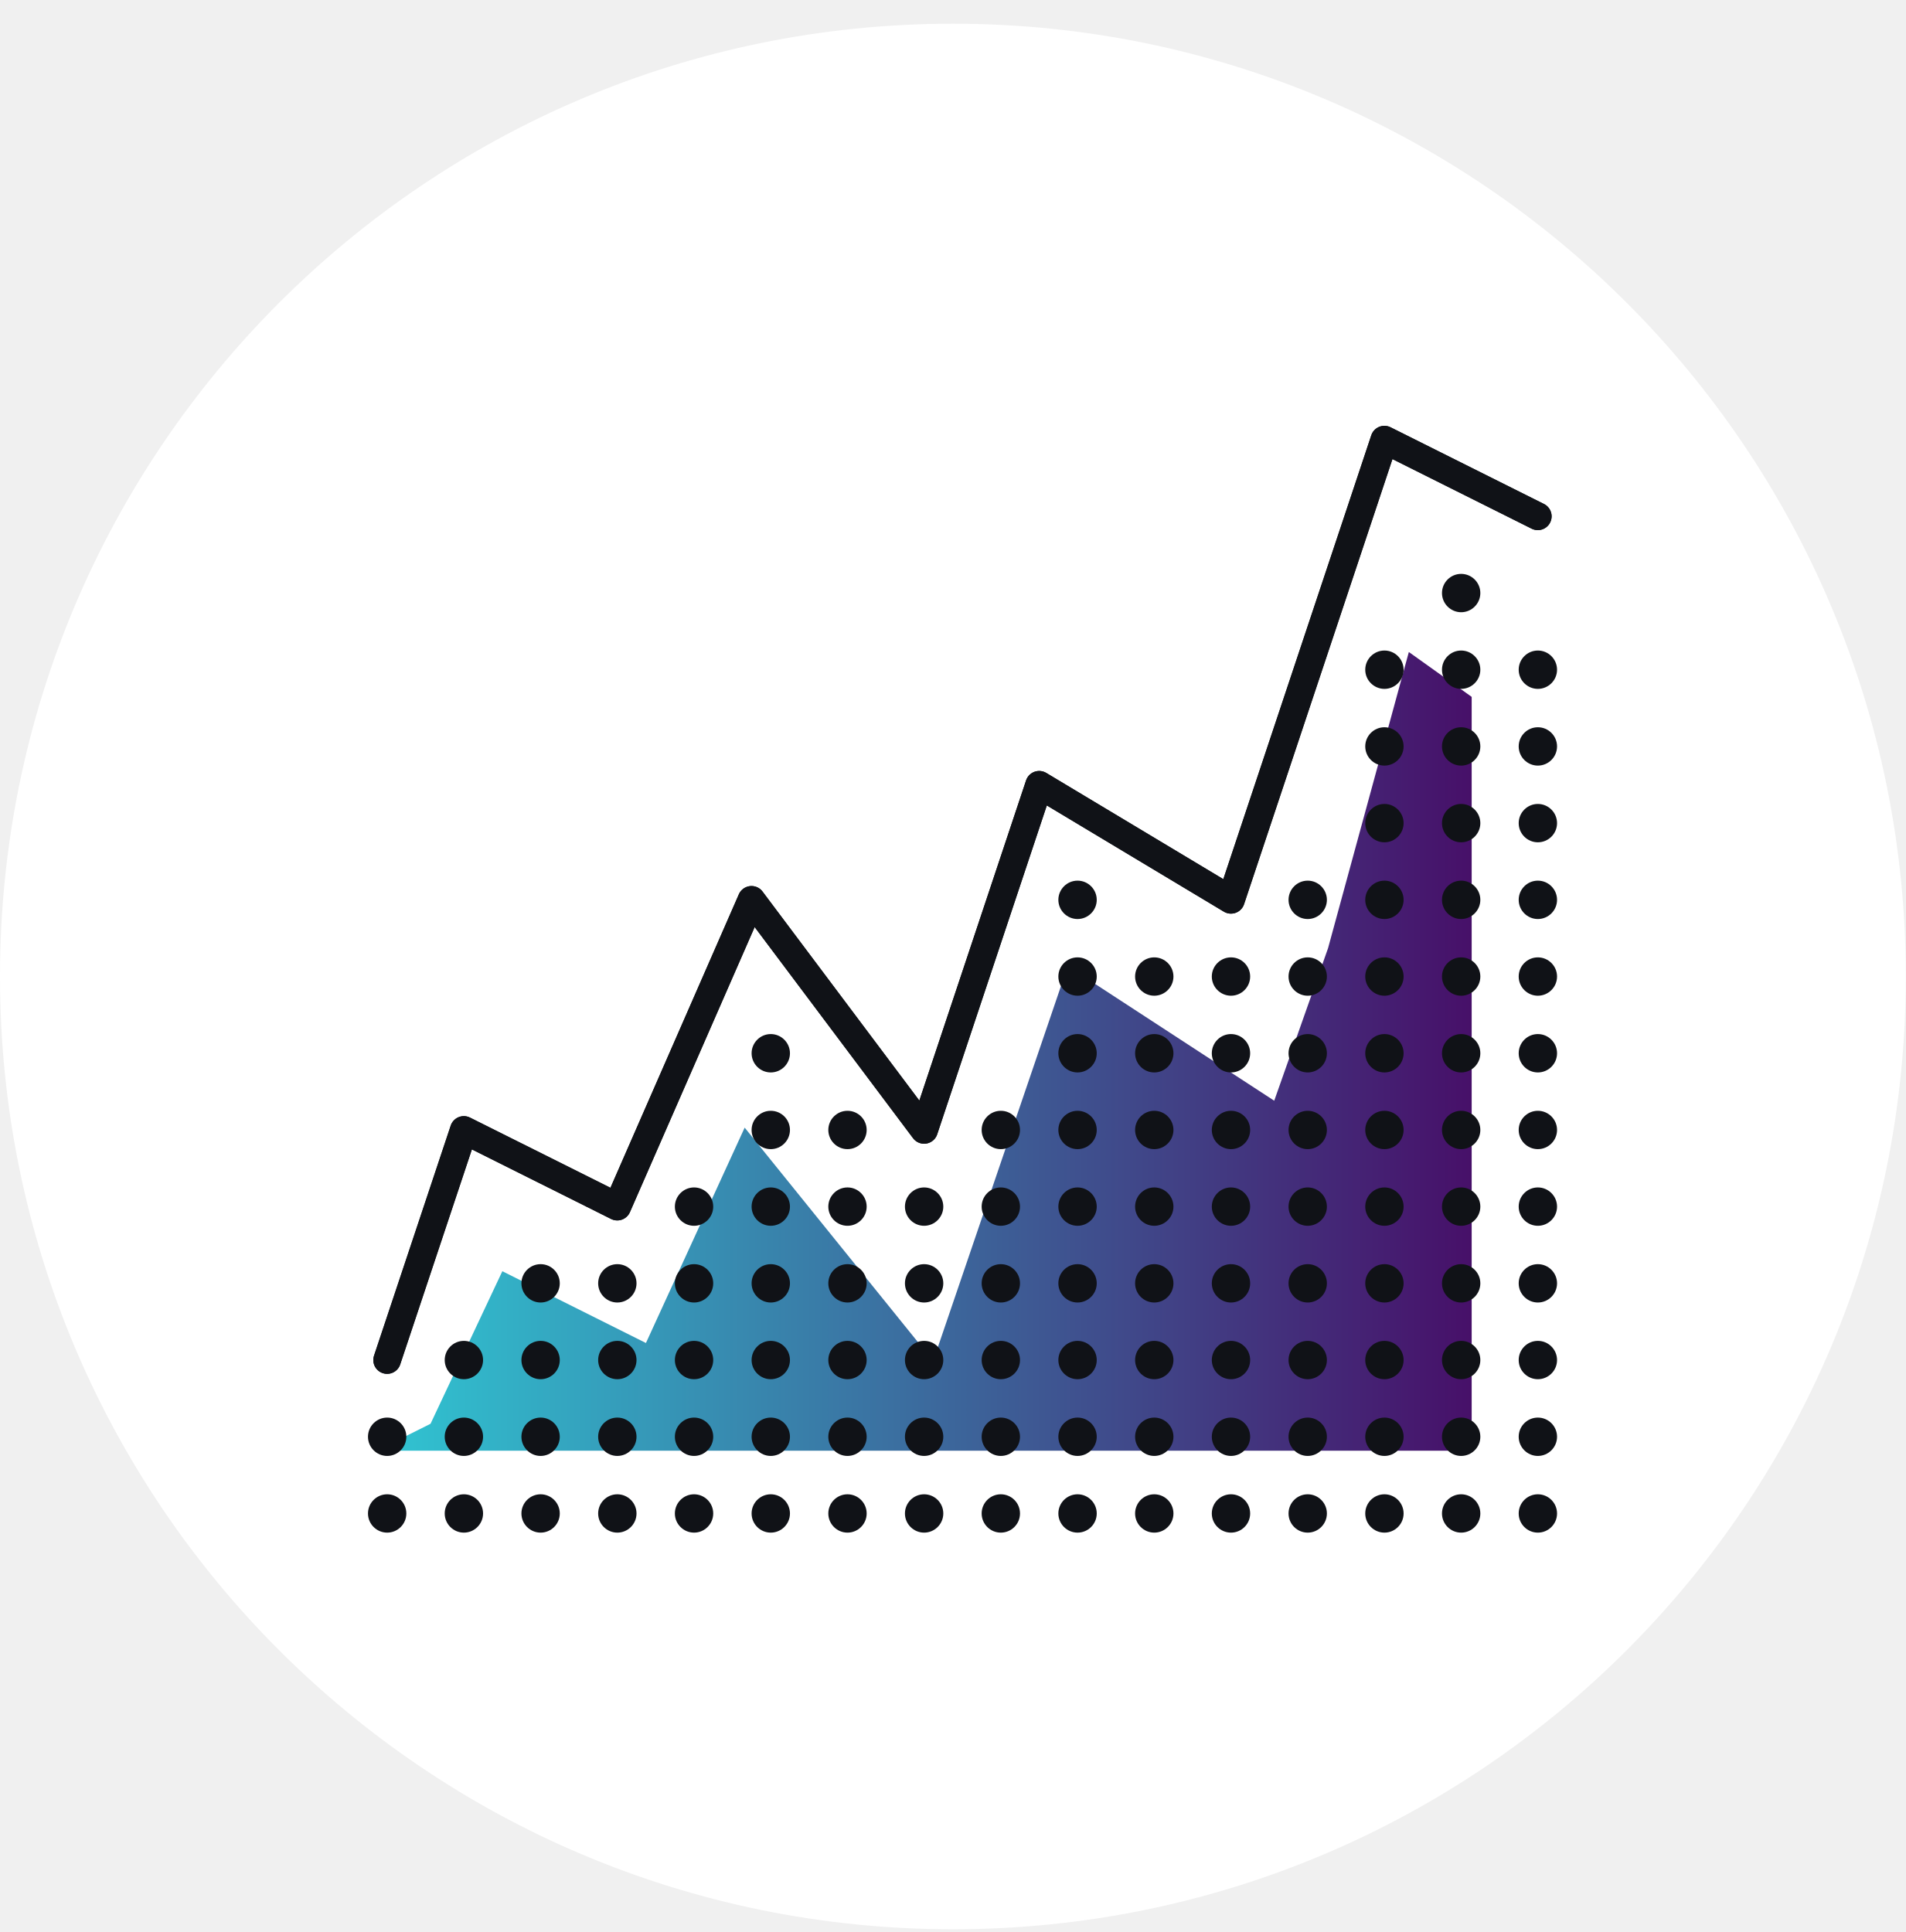
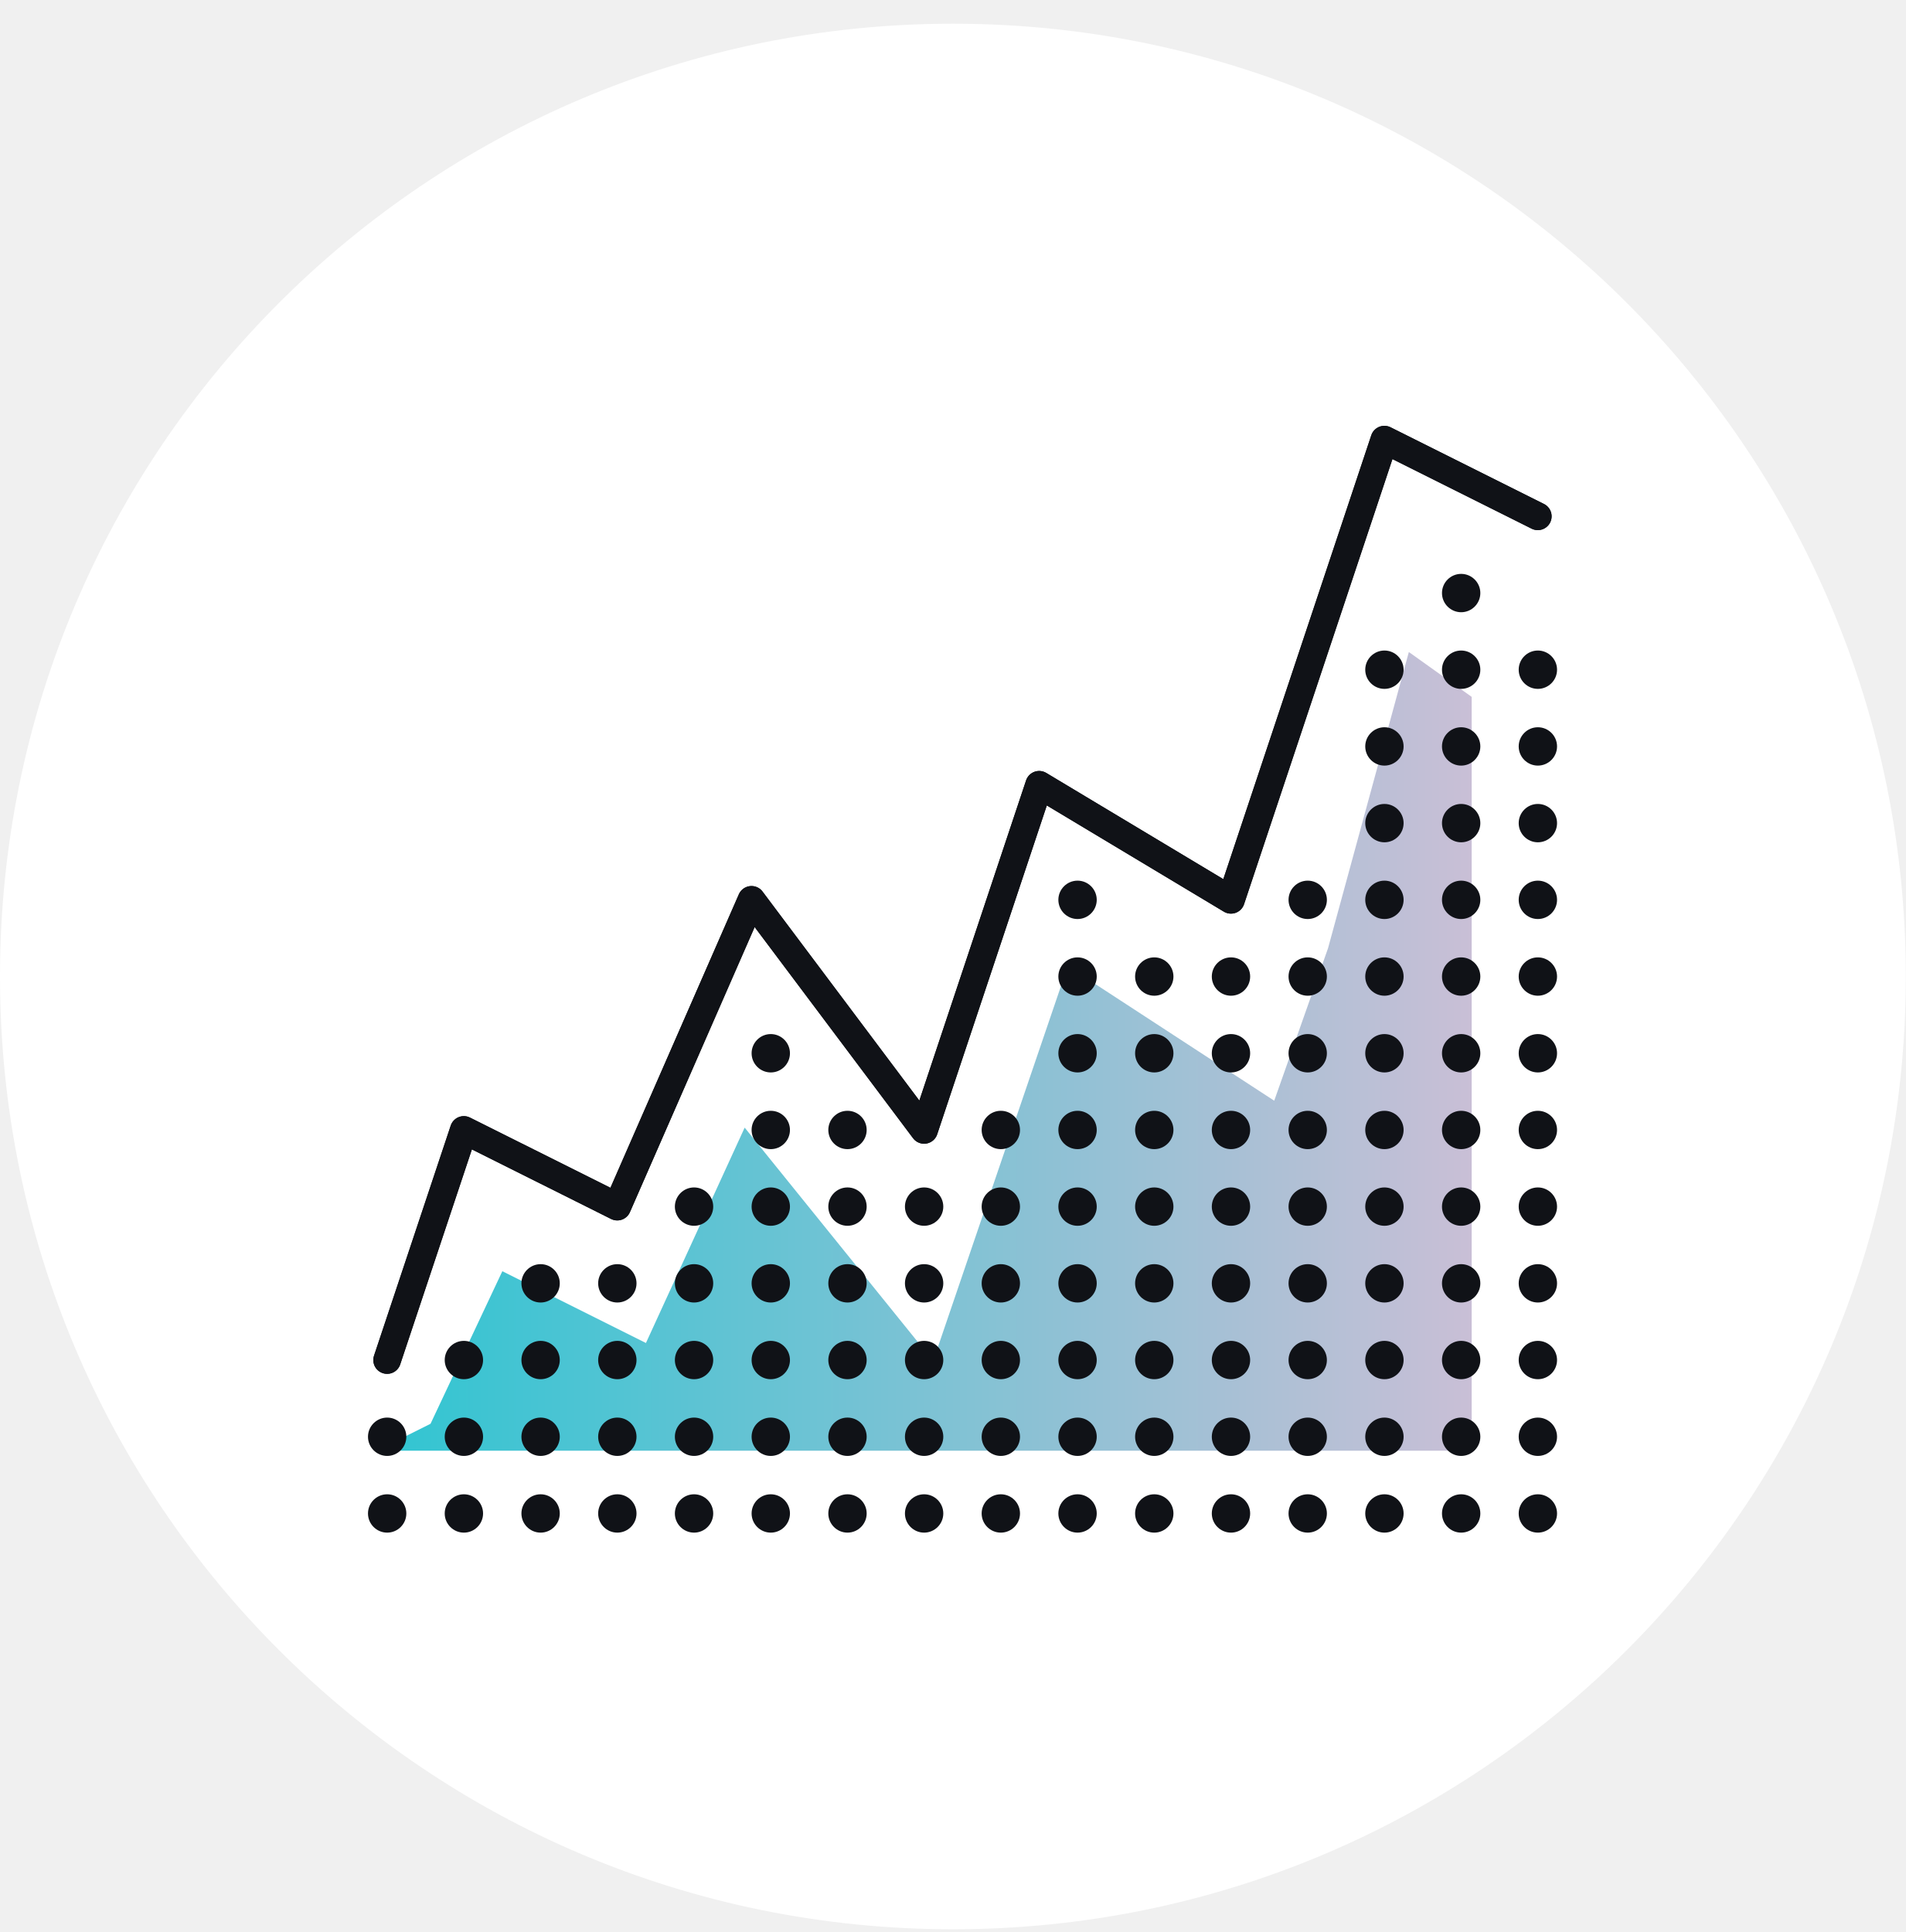
<svg xmlns="http://www.w3.org/2000/svg" width="72" height="73" viewBox="0 0 72 73" fill="none">
  <path fill-rule="evenodd" clip-rule="evenodd" d="M36 0.896C55.882 0.896 72 17.014 72 36.897C72 56.779 55.882 72.897 36 72.897C16.118 72.897 0 56.779 0 36.897C0 17.014 16.118 0.896 36 0.896Z" fill="#FFFFFF" />
  <path d="M55.599 26.331V54.815H14.23L16.265 53.797L18.978 48.033L24.403 50.745L28.133 42.607L35.254 51.424L40.34 36.504L48.139 41.59L50.173 35.826L53.225 24.636L55.599 26.331Z" fill="url(#paint0_linear_3_43222)" />
  <path d="M15.351 57.186C15.351 56.786 15.026 56.461 14.627 56.461C14.228 56.461 13.902 56.786 13.902 57.186C13.902 57.585 14.228 57.91 14.627 57.91C15.026 57.91 15.351 57.585 15.351 57.186Z" fill="#101217" />
  <path d="M18.25 57.186C18.25 56.786 17.924 56.461 17.525 56.461C17.126 56.461 16.801 56.786 16.801 57.186C16.801 57.585 17.126 57.91 17.525 57.91C17.924 57.91 18.25 57.585 18.25 57.186Z" fill="#101217" />
  <path d="M21.148 57.186C21.148 56.786 20.823 56.461 20.424 56.461C20.025 56.461 19.699 56.786 19.699 57.186C19.699 57.585 20.025 57.91 20.424 57.91C20.823 57.91 21.148 57.585 21.148 57.186Z" fill="#101217" />
  <path d="M24.047 57.186C24.047 56.786 23.721 56.461 23.322 56.461C22.923 56.461 22.598 56.786 22.598 57.186C22.598 57.585 22.923 57.91 23.322 57.91C23.721 57.91 24.047 57.585 24.047 57.186Z" fill="#101217" />
  <path d="M26.945 57.186C26.945 56.786 26.62 56.461 26.221 56.461C25.822 56.461 25.496 56.786 25.496 57.186C25.496 57.585 25.822 57.91 26.221 57.91C26.62 57.91 26.945 57.585 26.945 57.186Z" fill="#101217" />
  <path d="M29.844 57.186C29.844 56.786 29.518 56.461 29.119 56.461C28.72 56.461 28.395 56.786 28.395 57.186C28.395 57.585 28.72 57.91 29.119 57.91C29.518 57.91 29.844 57.585 29.844 57.186Z" fill="#101217" />
  <path d="M32.742 57.186C32.742 56.786 32.417 56.461 32.017 56.461C31.619 56.461 31.293 56.786 31.293 57.186C31.293 57.585 31.619 57.91 32.017 57.91C32.417 57.91 32.742 57.585 32.742 57.186Z" fill="#101217" />
  <path d="M35.637 57.186C35.637 56.786 35.311 56.461 34.912 56.461C34.513 56.461 34.188 56.786 34.188 57.186C34.188 57.585 34.513 57.91 34.912 57.91C35.311 57.91 35.637 57.585 35.637 57.186Z" fill="#101217" />
  <path d="M38.535 57.186C38.535 56.786 38.21 56.461 37.81 56.461C37.411 56.461 37.086 56.786 37.086 57.186C37.086 57.585 37.411 57.91 37.81 57.91C38.21 57.91 38.535 57.585 38.535 57.186Z" fill="#101217" />
  <path d="M15.351 54.287C15.351 53.888 15.026 53.563 14.627 53.563C14.228 53.563 13.902 53.888 13.902 54.287C13.902 54.686 14.228 55.012 14.627 55.012C15.026 55.012 15.351 54.686 15.351 54.287Z" fill="#101217" />
  <path d="M18.25 54.287C18.25 53.888 17.924 53.563 17.525 53.563C17.126 53.563 16.801 53.888 16.801 54.287C16.801 54.686 17.126 55.012 17.525 55.012C17.924 55.012 18.25 54.686 18.25 54.287Z" fill="#101217" />
  <path d="M21.148 54.287C21.148 53.888 20.823 53.563 20.424 53.563C20.025 53.563 19.699 53.888 19.699 54.287C19.699 54.686 20.025 55.012 20.424 55.012C20.823 55.012 21.148 54.686 21.148 54.287Z" fill="#101217" />
  <path d="M24.047 54.287C24.047 53.888 23.721 53.563 23.322 53.563C22.923 53.563 22.598 53.888 22.598 54.287C22.598 54.686 22.923 55.012 23.322 55.012C23.721 55.012 24.047 54.686 24.047 54.287Z" fill="#101217" />
  <path d="M26.945 54.287C26.945 53.888 26.62 53.563 26.221 53.563C25.822 53.563 25.496 53.888 25.496 54.287C25.496 54.686 25.822 55.012 26.221 55.012C26.62 55.012 26.945 54.686 26.945 54.287Z" fill="#101217" />
  <path d="M29.844 54.287C29.844 53.888 29.518 53.563 29.119 53.563C28.72 53.563 28.395 53.888 28.395 54.287C28.395 54.686 28.72 55.012 29.119 55.012C29.518 55.012 29.844 54.686 29.844 54.287Z" fill="#101217" />
  <path d="M32.742 54.287C32.742 53.888 32.417 53.563 32.017 53.563C31.619 53.563 31.293 53.888 31.293 54.287C31.293 54.686 31.619 55.012 32.017 55.012C32.417 55.012 32.742 54.686 32.742 54.287Z" fill="#101217" />
  <path d="M35.637 54.287C35.637 53.888 35.311 53.563 34.912 53.563C34.513 53.563 34.188 53.888 34.188 54.287C34.188 54.686 34.513 55.012 34.912 55.012C35.311 55.012 35.637 54.686 35.637 54.287Z" fill="#101217" />
  <path d="M38.535 54.287C38.535 53.888 38.21 53.563 37.81 53.563C37.411 53.563 37.086 53.888 37.086 54.287C37.086 54.686 37.411 55.012 37.81 55.012C38.21 55.012 38.535 54.686 38.535 54.287Z" fill="#101217" />
  <path d="M18.25 51.389C18.25 50.99 17.924 50.664 17.525 50.664C17.126 50.664 16.801 50.99 16.801 51.389C16.801 51.788 17.126 52.113 17.525 52.113C17.924 52.113 18.25 51.788 18.25 51.389Z" fill="#101217" />
  <path d="M21.148 51.389C21.148 50.99 20.823 50.664 20.424 50.664C20.025 50.664 19.699 50.99 19.699 51.389C19.699 51.788 20.025 52.113 20.424 52.113C20.823 52.113 21.148 51.788 21.148 51.389Z" fill="#101217" />
  <path d="M24.047 51.389C24.047 50.99 23.721 50.664 23.322 50.664C22.923 50.664 22.598 50.99 22.598 51.389C22.598 51.788 22.923 52.113 23.322 52.113C23.721 52.113 24.047 51.788 24.047 51.389Z" fill="#101217" />
  <path d="M26.945 51.389C26.945 50.99 26.62 50.664 26.221 50.664C25.822 50.664 25.496 50.99 25.496 51.389C25.496 51.788 25.822 52.113 26.221 52.113C26.62 52.113 26.945 51.788 26.945 51.389Z" fill="#101217" />
  <path d="M29.844 51.389C29.844 50.99 29.518 50.664 29.119 50.664C28.72 50.664 28.395 50.99 28.395 51.389C28.395 51.788 28.72 52.113 29.119 52.113C29.518 52.113 29.844 51.788 29.844 51.389Z" fill="#101217" />
  <path d="M32.742 51.389C32.742 50.99 32.417 50.664 32.017 50.664C31.619 50.664 31.293 50.99 31.293 51.389C31.293 51.788 31.619 52.113 32.017 52.113C32.417 52.113 32.742 51.788 32.742 51.389Z" fill="#101217" />
  <path d="M35.637 51.389C35.637 50.99 35.311 50.664 34.912 50.664C34.513 50.664 34.188 50.99 34.188 51.389C34.188 51.788 34.513 52.113 34.912 52.113C35.311 52.113 35.637 51.788 35.637 51.389Z" fill="#101217" />
  <path d="M38.535 51.389C38.535 50.99 38.21 50.664 37.81 50.664C37.411 50.664 37.086 50.99 37.086 51.389C37.086 51.788 37.411 52.113 37.81 52.113C38.21 52.113 38.535 51.788 38.535 51.389Z" fill="#101217" />
  <path d="M21.148 48.49C21.148 48.091 20.823 47.766 20.424 47.766C20.025 47.766 19.699 48.091 19.699 48.49C19.699 48.889 20.025 49.215 20.424 49.215C20.823 49.215 21.148 48.889 21.148 48.49Z" fill="#101217" />
  <path d="M24.047 48.49C24.047 48.091 23.721 47.766 23.322 47.766C22.923 47.766 22.598 48.091 22.598 48.49C22.598 48.889 22.923 49.215 23.322 49.215C23.721 49.215 24.047 48.889 24.047 48.49Z" fill="#101217" />
  <path d="M26.945 48.49C26.945 48.091 26.62 47.766 26.221 47.766C25.822 47.766 25.496 48.091 25.496 48.49C25.496 48.889 25.822 49.215 26.221 49.215C26.62 49.215 26.945 48.889 26.945 48.49Z" fill="#101217" />
  <path d="M29.844 48.49C29.844 48.091 29.518 47.766 29.119 47.766C28.72 47.766 28.395 48.091 28.395 48.49C28.395 48.889 28.72 49.215 29.119 49.215C29.518 49.215 29.844 48.889 29.844 48.49Z" fill="#101217" />
  <path d="M32.742 48.49C32.742 48.091 32.417 47.766 32.017 47.766C31.619 47.766 31.293 48.091 31.293 48.49C31.293 48.889 31.619 49.215 32.017 49.215C32.417 49.215 32.742 48.889 32.742 48.49Z" fill="#101217" />
  <path d="M35.637 48.49C35.637 48.091 35.311 47.766 34.912 47.766C34.513 47.766 34.188 48.091 34.188 48.49C34.188 48.889 34.513 49.215 34.912 49.215C35.311 49.215 35.637 48.889 35.637 48.49Z" fill="#101217" />
  <path d="M38.535 48.49C38.535 48.091 38.21 47.766 37.81 47.766C37.411 47.766 37.086 48.091 37.086 48.49C37.086 48.889 37.411 49.215 37.81 49.215C38.21 49.215 38.535 48.889 38.535 48.49Z" fill="#101217" />
  <path d="M26.945 45.592C26.945 45.193 26.62 44.867 26.221 44.867C25.822 44.867 25.496 45.193 25.496 45.592C25.496 45.991 25.822 46.316 26.221 46.316C26.62 46.316 26.945 45.991 26.945 45.592Z" fill="#101217" />
  <path d="M29.844 45.592C29.844 45.193 29.518 44.867 29.119 44.867C28.72 44.867 28.395 45.193 28.395 45.592C28.395 45.991 28.72 46.316 29.119 46.316C29.518 46.316 29.844 45.991 29.844 45.592Z" fill="#101217" />
  <path d="M32.742 45.592C32.742 45.193 32.417 44.867 32.017 44.867C31.619 44.867 31.293 45.193 31.293 45.592C31.293 45.991 31.619 46.316 32.017 46.316C32.417 46.316 32.742 45.991 32.742 45.592Z" fill="#101217" />
  <path d="M35.637 45.592C35.637 45.193 35.311 44.867 34.912 44.867C34.513 44.867 34.188 45.193 34.188 45.592C34.188 45.991 34.513 46.316 34.912 46.316C35.311 46.316 35.637 45.991 35.637 45.592Z" fill="#101217" />
  <path d="M38.535 45.592C38.535 45.193 38.21 44.867 37.81 44.867C37.411 44.867 37.086 45.193 37.086 45.592C37.086 45.991 37.411 46.316 37.81 46.316C38.21 46.316 38.535 45.991 38.535 45.592Z" fill="#101217" />
  <path d="M29.844 42.695C29.844 42.296 29.518 41.971 29.119 41.971C28.72 41.971 28.395 42.296 28.395 42.695C28.395 43.094 28.72 43.42 29.119 43.42C29.518 43.42 29.844 43.094 29.844 42.695Z" fill="#101217" />
  <path d="M32.742 42.695C32.742 42.296 32.417 41.971 32.017 41.971C31.619 41.971 31.293 42.296 31.293 42.695C31.293 43.094 31.619 43.42 32.017 43.42C32.417 43.42 32.742 43.094 32.742 42.695Z" fill="#101217" />
  <path d="M38.535 42.695C38.535 42.296 38.21 41.971 37.81 41.971C37.411 41.971 37.086 42.296 37.086 42.695C37.086 43.094 37.411 43.42 37.81 43.42C38.21 43.42 38.535 43.094 38.535 42.695Z" fill="#101217" />
  <path d="M41.434 57.186C41.434 56.786 41.108 56.461 40.709 56.461C40.31 56.461 39.984 56.786 39.984 57.186C39.984 57.585 40.31 57.91 40.709 57.91C41.108 57.91 41.434 57.585 41.434 57.186Z" fill="#101217" />
  <path d="M44.332 57.186C44.332 56.786 44.006 56.461 43.607 56.461C43.208 56.461 42.883 56.786 42.883 57.186C42.883 57.585 43.208 57.91 43.607 57.91C44.006 57.91 44.332 57.585 44.332 57.186Z" fill="#101217" />
  <path d="M47.23 57.186C47.23 56.786 46.905 56.461 46.506 56.461C46.107 56.461 45.781 56.786 45.781 57.186C45.781 57.585 46.107 57.91 46.506 57.91C46.905 57.91 47.23 57.585 47.23 57.186Z" fill="#101217" />
  <path d="M50.129 57.186C50.129 56.786 49.803 56.461 49.404 56.461C49.005 56.461 48.68 56.786 48.68 57.186C48.68 57.585 49.005 57.91 49.404 57.91C49.803 57.91 50.129 57.585 50.129 57.186Z" fill="#101217" />
  <path d="M53.027 57.186C53.027 56.786 52.702 56.461 52.303 56.461C51.904 56.461 51.578 56.786 51.578 57.186C51.578 57.585 51.904 57.91 52.303 57.91C52.702 57.91 53.027 57.585 53.027 57.186Z" fill="#101217" />
  <path d="M55.926 57.186C55.926 56.786 55.6 56.461 55.201 56.461C54.802 56.461 54.477 56.786 54.477 57.186C54.477 57.585 54.802 57.91 55.201 57.91C55.6 57.91 55.926 57.585 55.926 57.186Z" fill="#101217" />
  <path d="M58.824 57.186C58.824 56.786 58.499 56.461 58.099 56.461C57.7 56.461 57.375 56.786 57.375 57.186C57.375 57.585 57.7 57.91 58.099 57.91C58.499 57.91 58.824 57.585 58.824 57.186Z" fill="#101217" />
  <path d="M41.434 54.287C41.434 53.888 41.108 53.563 40.709 53.563C40.31 53.563 39.984 53.888 39.984 54.287C39.984 54.686 40.31 55.012 40.709 55.012C41.108 55.012 41.434 54.686 41.434 54.287Z" fill="#101217" />
  <path d="M44.332 54.287C44.332 53.888 44.006 53.563 43.607 53.563C43.208 53.563 42.883 53.888 42.883 54.287C42.883 54.686 43.208 55.012 43.607 55.012C44.006 55.012 44.332 54.686 44.332 54.287Z" fill="#101217" />
  <path d="M47.23 54.287C47.23 53.888 46.905 53.563 46.506 53.563C46.107 53.563 45.781 53.888 45.781 54.287C45.781 54.686 46.107 55.012 46.506 55.012C46.905 55.012 47.23 54.686 47.23 54.287Z" fill="#101217" />
  <path d="M50.129 54.287C50.129 53.888 49.803 53.563 49.404 53.563C49.005 53.563 48.68 53.888 48.68 54.287C48.68 54.686 49.005 55.012 49.404 55.012C49.803 55.012 50.129 54.686 50.129 54.287Z" fill="#101217" />
  <path d="M53.027 54.287C53.027 53.888 52.702 53.563 52.303 53.563C51.904 53.563 51.578 53.888 51.578 54.287C51.578 54.686 51.904 55.012 52.303 55.012C52.702 55.012 53.027 54.686 53.027 54.287Z" fill="#101217" />
  <path d="M55.926 54.287C55.926 53.888 55.6 53.563 55.201 53.563C54.802 53.563 54.477 53.888 54.477 54.287C54.477 54.686 54.802 55.012 55.201 55.012C55.6 55.012 55.926 54.686 55.926 54.287Z" fill="#101217" />
  <path d="M58.824 54.287C58.824 53.888 58.499 53.563 58.099 53.563C57.7 53.563 57.375 53.888 57.375 54.287C57.375 54.686 57.7 55.012 58.099 55.012C58.499 55.012 58.824 54.686 58.824 54.287Z" fill="#101217" />
  <path d="M41.434 51.389C41.434 50.99 41.108 50.664 40.709 50.664C40.31 50.664 39.984 50.99 39.984 51.389C39.984 51.788 40.31 52.113 40.709 52.113C41.108 52.113 41.434 51.788 41.434 51.389Z" fill="#101217" />
  <path d="M44.332 51.389C44.332 50.99 44.006 50.664 43.607 50.664C43.208 50.664 42.883 50.99 42.883 51.389C42.883 51.788 43.208 52.113 43.607 52.113C44.006 52.113 44.332 51.788 44.332 51.389Z" fill="#101217" />
  <path d="M47.23 51.389C47.23 50.99 46.905 50.664 46.506 50.664C46.107 50.664 45.781 50.99 45.781 51.389C45.781 51.788 46.107 52.113 46.506 52.113C46.905 52.113 47.23 51.788 47.23 51.389Z" fill="#101217" />
  <path d="M50.129 51.389C50.129 50.99 49.803 50.664 49.404 50.664C49.005 50.664 48.68 50.99 48.68 51.389C48.68 51.788 49.005 52.113 49.404 52.113C49.803 52.113 50.129 51.788 50.129 51.389Z" fill="#101217" />
  <path d="M53.027 51.389C53.027 50.99 52.702 50.664 52.303 50.664C51.904 50.664 51.578 50.99 51.578 51.389C51.578 51.788 51.904 52.113 52.303 52.113C52.702 52.113 53.027 51.788 53.027 51.389Z" fill="#101217" />
  <path d="M55.926 51.389C55.926 50.99 55.6 50.664 55.201 50.664C54.802 50.664 54.477 50.99 54.477 51.389C54.477 51.788 54.802 52.113 55.201 52.113C55.6 52.113 55.926 51.788 55.926 51.389Z" fill="#101217" />
  <path d="M58.824 51.389C58.824 50.99 58.499 50.664 58.099 50.664C57.7 50.664 57.375 50.99 57.375 51.389C57.375 51.788 57.7 52.113 58.099 52.113C58.499 52.113 58.824 51.788 58.824 51.389Z" fill="#101217" />
  <path d="M41.434 48.49C41.434 48.091 41.108 47.766 40.709 47.766C40.31 47.766 39.984 48.091 39.984 48.49C39.984 48.889 40.31 49.215 40.709 49.215C41.108 49.215 41.434 48.889 41.434 48.49Z" fill="#101217" />
  <path d="M44.332 48.49C44.332 48.091 44.006 47.766 43.607 47.766C43.208 47.766 42.883 48.091 42.883 48.49C42.883 48.889 43.208 49.215 43.607 49.215C44.006 49.215 44.332 48.889 44.332 48.49Z" fill="#101217" />
  <path d="M47.23 48.49C47.23 48.091 46.905 47.766 46.506 47.766C46.107 47.766 45.781 48.091 45.781 48.49C45.781 48.889 46.107 49.215 46.506 49.215C46.905 49.215 47.23 48.889 47.23 48.49Z" fill="#101217" />
  <path d="M50.129 48.49C50.129 48.091 49.803 47.766 49.404 47.766C49.005 47.766 48.68 48.091 48.68 48.49C48.68 48.889 49.005 49.215 49.404 49.215C49.803 49.215 50.129 48.889 50.129 48.49Z" fill="#101217" />
  <path d="M53.027 48.49C53.027 48.091 52.702 47.766 52.303 47.766C51.904 47.766 51.578 48.091 51.578 48.49C51.578 48.889 51.904 49.215 52.303 49.215C52.702 49.215 53.027 48.889 53.027 48.49Z" fill="#101217" />
  <path d="M55.926 48.49C55.926 48.091 55.6 47.766 55.201 47.766C54.802 47.766 54.477 48.091 54.477 48.49C54.477 48.889 54.802 49.215 55.201 49.215C55.6 49.215 55.926 48.889 55.926 48.49Z" fill="#101217" />
  <path d="M58.824 48.49C58.824 48.091 58.499 47.766 58.099 47.766C57.7 47.766 57.375 48.091 57.375 48.49C57.375 48.889 57.7 49.215 58.099 49.215C58.499 49.215 58.824 48.889 58.824 48.49Z" fill="#101217" />
  <path d="M41.434 45.592C41.434 45.193 41.108 44.867 40.709 44.867C40.31 44.867 39.984 45.193 39.984 45.592C39.984 45.991 40.31 46.316 40.709 46.316C41.108 46.316 41.434 45.991 41.434 45.592Z" fill="#101217" />
  <path d="M44.332 45.592C44.332 45.193 44.006 44.867 43.607 44.867C43.208 44.867 42.883 45.193 42.883 45.592C42.883 45.991 43.208 46.316 43.607 46.316C44.006 46.316 44.332 45.991 44.332 45.592Z" fill="#101217" />
  <path d="M47.23 45.592C47.23 45.193 46.905 44.867 46.506 44.867C46.107 44.867 45.781 45.193 45.781 45.592C45.781 45.991 46.107 46.316 46.506 46.316C46.905 46.316 47.23 45.991 47.23 45.592Z" fill="#101217" />
  <path d="M50.129 45.592C50.129 45.193 49.803 44.867 49.404 44.867C49.005 44.867 48.68 45.193 48.68 45.592C48.68 45.991 49.005 46.316 49.404 46.316C49.803 46.316 50.129 45.991 50.129 45.592Z" fill="#101217" />
  <path d="M53.027 45.592C53.027 45.193 52.702 44.867 52.303 44.867C51.904 44.867 51.578 45.193 51.578 45.592C51.578 45.991 51.904 46.316 52.303 46.316C52.702 46.316 53.027 45.991 53.027 45.592Z" fill="#101217" />
  <path d="M55.926 45.592C55.926 45.193 55.6 44.867 55.201 44.867C54.802 44.867 54.477 45.193 54.477 45.592C54.477 45.991 54.802 46.316 55.201 46.316C55.6 46.316 55.926 45.991 55.926 45.592Z" fill="#101217" />
  <path d="M58.824 45.592C58.824 45.193 58.499 44.867 58.099 44.867C57.7 44.867 57.375 45.193 57.375 45.592C57.375 45.991 57.7 46.316 58.099 46.316C58.499 46.316 58.824 45.991 58.824 45.592Z" fill="#101217" />
  <path d="M41.434 42.695C41.434 42.296 41.108 41.971 40.709 41.971C40.31 41.971 39.984 42.296 39.984 42.695C39.984 43.094 40.31 43.42 40.709 43.42C41.108 43.42 41.434 43.094 41.434 42.695Z" fill="#101217" />
  <path d="M44.332 42.695C44.332 42.296 44.006 41.971 43.607 41.971C43.208 41.971 42.883 42.296 42.883 42.695C42.883 43.094 43.208 43.42 43.607 43.42C44.006 43.42 44.332 43.094 44.332 42.695Z" fill="#101217" />
  <path d="M47.23 42.695C47.23 42.296 46.905 41.971 46.506 41.971C46.107 41.971 45.781 42.296 45.781 42.695C45.781 43.094 46.107 43.42 46.506 43.42C46.905 43.42 47.23 43.094 47.23 42.695Z" fill="#101217" />
  <path d="M50.129 42.695C50.129 42.296 49.803 41.971 49.404 41.971C49.005 41.971 48.68 42.296 48.68 42.695C48.68 43.094 49.005 43.42 49.404 43.42C49.803 43.42 50.129 43.094 50.129 42.695Z" fill="#101217" />
  <path d="M53.027 42.695C53.027 42.296 52.702 41.971 52.303 41.971C51.904 41.971 51.578 42.296 51.578 42.695C51.578 43.094 51.904 43.42 52.303 43.42C52.702 43.42 53.027 43.094 53.027 42.695Z" fill="#101217" />
  <path d="M55.926 42.695C55.926 42.296 55.6 41.971 55.201 41.971C54.802 41.971 54.477 42.296 54.477 42.695C54.477 43.094 54.802 43.42 55.201 43.42C55.6 43.42 55.926 43.094 55.926 42.695Z" fill="#101217" />
  <path d="M58.824 42.695C58.824 42.296 58.499 41.971 58.099 41.971C57.7 41.971 57.375 42.296 57.375 42.695C57.375 43.094 57.7 43.42 58.099 43.42C58.499 43.42 58.824 43.094 58.824 42.695Z" fill="#101217" />
  <path d="M29.844 39.797C29.844 39.398 29.518 39.072 29.119 39.072C28.72 39.072 28.395 39.398 28.395 39.797C28.395 40.196 28.72 40.522 29.119 40.522C29.518 40.522 29.844 40.196 29.844 39.797Z" fill="#101217" />
  <path d="M41.434 39.797C41.434 39.398 41.108 39.072 40.709 39.072C40.31 39.072 39.984 39.398 39.984 39.797C39.984 40.196 40.31 40.522 40.709 40.522C41.108 40.522 41.434 40.196 41.434 39.797Z" fill="#101217" />
  <path d="M44.332 39.797C44.332 39.398 44.006 39.072 43.607 39.072C43.208 39.072 42.883 39.398 42.883 39.797C42.883 40.196 43.208 40.522 43.607 40.522C44.006 40.522 44.332 40.196 44.332 39.797Z" fill="#101217" />
  <path d="M47.23 39.797C47.23 39.398 46.905 39.072 46.506 39.072C46.107 39.072 45.781 39.398 45.781 39.797C45.781 40.196 46.107 40.522 46.506 40.522C46.905 40.522 47.23 40.196 47.23 39.797Z" fill="#101217" />
  <path d="M50.129 39.797C50.129 39.398 49.803 39.072 49.404 39.072C49.005 39.072 48.68 39.398 48.68 39.797C48.68 40.196 49.005 40.522 49.404 40.522C49.803 40.522 50.129 40.196 50.129 39.797Z" fill="#101217" />
  <path d="M53.027 39.797C53.027 39.398 52.702 39.072 52.303 39.072C51.904 39.072 51.578 39.398 51.578 39.797C51.578 40.196 51.904 40.522 52.303 40.522C52.702 40.522 53.027 40.196 53.027 39.797Z" fill="#101217" />
  <path d="M55.926 39.797C55.926 39.398 55.6 39.072 55.201 39.072C54.802 39.072 54.477 39.398 54.477 39.797C54.477 40.196 54.802 40.522 55.201 40.522C55.6 40.522 55.926 40.196 55.926 39.797Z" fill="#101217" />
  <path d="M58.824 39.797C58.824 39.398 58.499 39.072 58.099 39.072C57.7 39.072 57.375 39.398 57.375 39.797C57.375 40.196 57.7 40.522 58.099 40.522C58.499 40.522 58.824 40.196 58.824 39.797Z" fill="#101217" />
  <path d="M41.434 36.898C41.434 36.499 41.108 36.174 40.709 36.174C40.31 36.174 39.984 36.499 39.984 36.898C39.984 37.297 40.31 37.623 40.709 37.623C41.108 37.623 41.434 37.297 41.434 36.898Z" fill="#101217" />
  <path d="M44.332 36.898C44.332 36.499 44.006 36.174 43.607 36.174C43.208 36.174 42.883 36.499 42.883 36.898C42.883 37.297 43.208 37.623 43.607 37.623C44.006 37.623 44.332 37.297 44.332 36.898Z" fill="#101217" />
  <path d="M47.23 36.898C47.23 36.499 46.905 36.174 46.506 36.174C46.107 36.174 45.781 36.499 45.781 36.898C45.781 37.297 46.107 37.623 46.506 37.623C46.905 37.623 47.23 37.297 47.23 36.898Z" fill="#101217" />
  <path d="M50.129 36.898C50.129 36.499 49.803 36.174 49.404 36.174C49.005 36.174 48.68 36.499 48.68 36.898C48.68 37.297 49.005 37.623 49.404 37.623C49.803 37.623 50.129 37.297 50.129 36.898Z" fill="#101217" />
  <path d="M53.027 36.898C53.027 36.499 52.702 36.174 52.303 36.174C51.904 36.174 51.578 36.499 51.578 36.898C51.578 37.297 51.904 37.623 52.303 37.623C52.702 37.623 53.027 37.297 53.027 36.898Z" fill="#101217" />
  <path d="M55.926 36.898C55.926 36.499 55.6 36.174 55.201 36.174C54.802 36.174 54.477 36.499 54.477 36.898C54.477 37.297 54.802 37.623 55.201 37.623C55.6 37.623 55.926 37.297 55.926 36.898Z" fill="#101217" />
  <path d="M58.824 36.898C58.824 36.499 58.499 36.174 58.099 36.174C57.7 36.174 57.375 36.499 57.375 36.898C57.375 37.297 57.7 37.623 58.099 37.623C58.499 37.623 58.824 37.297 58.824 36.898Z" fill="#101217" />
  <path d="M50.129 34C50.129 33.601 49.803 33.275 49.404 33.275C49.005 33.275 48.68 33.601 48.68 34C48.68 34.399 49.005 34.725 49.404 34.725C49.803 34.725 50.129 34.399 50.129 34Z" fill="#101217" />
  <path d="M53.027 34C53.027 33.601 52.702 33.275 52.303 33.275C51.904 33.275 51.578 33.601 51.578 34C51.578 34.399 51.904 34.725 52.303 34.725C52.702 34.725 53.027 34.399 53.027 34Z" fill="#101217" />
  <path d="M55.926 34C55.926 33.601 55.6 33.275 55.201 33.275C54.802 33.275 54.477 33.601 54.477 34C54.477 34.399 54.802 34.725 55.201 34.725C55.6 34.725 55.926 34.399 55.926 34Z" fill="#101217" />
  <path d="M58.824 34C58.824 33.601 58.499 33.275 58.099 33.275C57.7 33.275 57.375 33.601 57.375 34C57.375 34.399 57.7 34.725 58.099 34.725C58.499 34.725 58.824 34.399 58.824 34Z" fill="#101217" />
  <path d="M53.027 31.102C53.027 30.703 52.702 30.377 52.303 30.377C51.904 30.377 51.578 30.703 51.578 31.102C51.578 31.501 51.904 31.826 52.303 31.826C52.702 31.826 53.027 31.501 53.027 31.102Z" fill="#101217" />
  <path d="M55.926 31.102C55.926 30.703 55.6 30.377 55.201 30.377C54.802 30.377 54.477 30.703 54.477 31.102C54.477 31.501 54.802 31.826 55.201 31.826C55.6 31.826 55.926 31.501 55.926 31.102Z" fill="#101217" />
  <path d="M58.824 31.102C58.824 30.703 58.499 30.377 58.099 30.377C57.7 30.377 57.375 30.703 57.375 31.102C57.375 31.501 57.7 31.826 58.099 31.826C58.499 31.826 58.824 31.501 58.824 31.102Z" fill="#101217" />
  <path d="M53.027 28.203C53.027 27.804 52.702 27.479 52.303 27.479C51.904 27.479 51.578 27.804 51.578 28.203C51.578 28.602 51.904 28.928 52.303 28.928C52.702 28.928 53.027 28.602 53.027 28.203Z" fill="#101217" />
  <path d="M55.926 28.203C55.926 27.804 55.6 27.479 55.201 27.479C54.802 27.479 54.477 27.804 54.477 28.203C54.477 28.602 54.802 28.928 55.201 28.928C55.6 28.928 55.926 28.602 55.926 28.203Z" fill="#101217" />
  <path d="M58.824 28.203C58.824 27.804 58.499 27.479 58.099 27.479C57.7 27.479 57.375 27.804 57.375 28.203C57.375 28.602 57.7 28.928 58.099 28.928C58.499 28.928 58.824 28.602 58.824 28.203Z" fill="#101217" />
  <path d="M53.027 25.305C53.027 24.906 52.702 24.58 52.303 24.58C51.904 24.58 51.578 24.906 51.578 25.305C51.578 25.704 51.904 26.029 52.303 26.029C52.702 26.029 53.027 25.704 53.027 25.305Z" fill="#101217" />
  <path d="M55.926 25.305C55.926 24.906 55.6 24.58 55.201 24.58C54.802 24.58 54.477 24.906 54.477 25.305C54.477 25.704 54.802 26.029 55.201 26.029C55.6 26.029 55.926 25.704 55.926 25.305Z" fill="#101217" />
  <path d="M58.824 25.305C58.824 24.906 58.499 24.58 58.099 24.58C57.7 24.58 57.375 24.906 57.375 25.305C57.375 25.704 57.7 26.029 58.099 26.029C58.499 26.029 58.824 25.704 58.824 25.305Z" fill="#101217" />
  <path d="M55.926 22.408C55.926 22.009 55.6 21.684 55.201 21.684C54.802 21.684 54.477 22.009 54.477 22.408C54.477 22.807 54.802 23.133 55.201 23.133C55.6 23.133 55.926 22.807 55.926 22.408Z" fill="#101217" />
  <path d="M58.097 19.509L52.301 16.611L46.505 34L39.259 29.652L34.912 42.694L28.391 34L23.32 45.592L17.523 42.694L14.625 51.389" stroke="#101217" stroke-width="1.043" stroke-linecap="round" stroke-linejoin="round" />
  <path d="M41.434 34C41.434 33.601 41.108 33.275 40.709 33.275C40.31 33.275 39.984 33.601 39.984 34C39.984 34.399 40.31 34.725 40.709 34.725C41.108 34.725 41.434 34.399 41.434 34Z" fill="#101217" />
  <path d="M14.625 51.389L17.523 42.694L23.32 45.592L28.391 34L34.912 42.694L39.259 29.652L46.505 34L51.337 19.509L52.301 16.611L58.097 19.509" stroke="#101217" stroke-width="1.043" stroke-linecap="round" stroke-linejoin="round" />
  <defs>
    <linearGradient id="paint0_linear_3_43222" x1="14.23" y1="39.725" x2="55.599" y2="39.725" gradientUnits="userSpaceOnUse">
      <stop stop-color="#30C5D2" />
-       <stop offset="1" stop-color="#471069" />
+       <stop offset="1" stop-color="#C9BFD6" />
    </linearGradient>
  </defs>
</svg>
